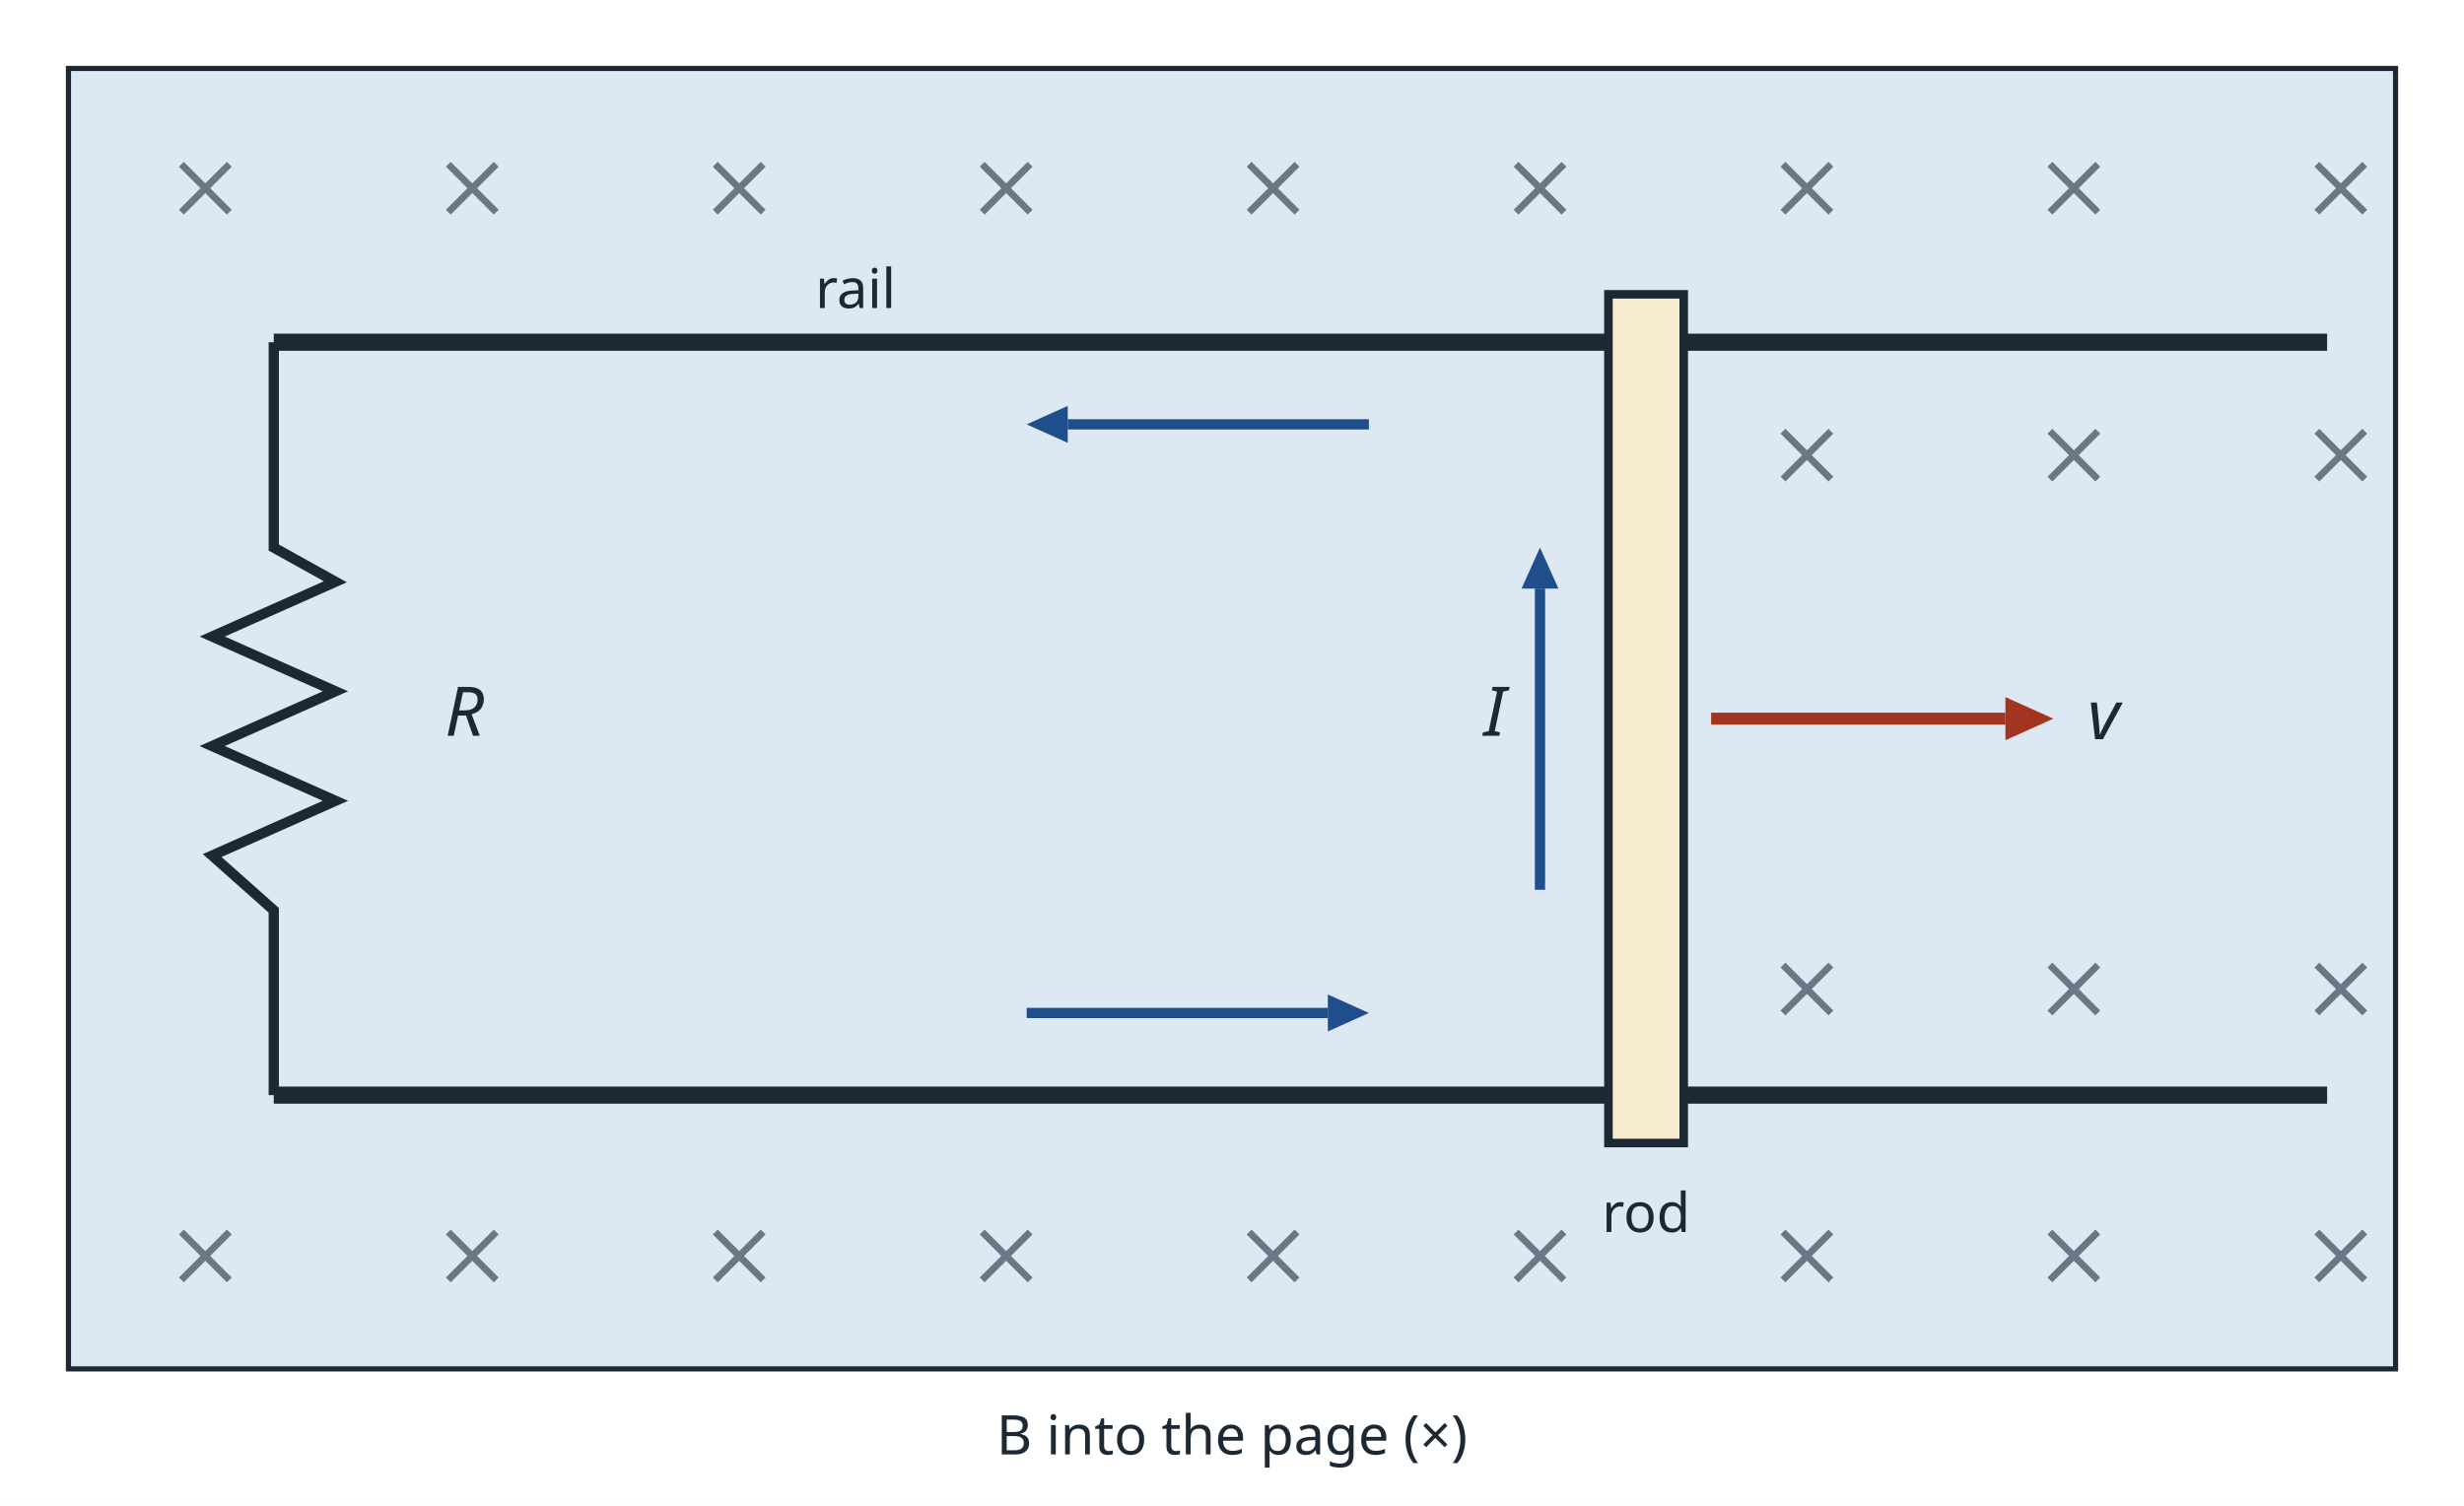
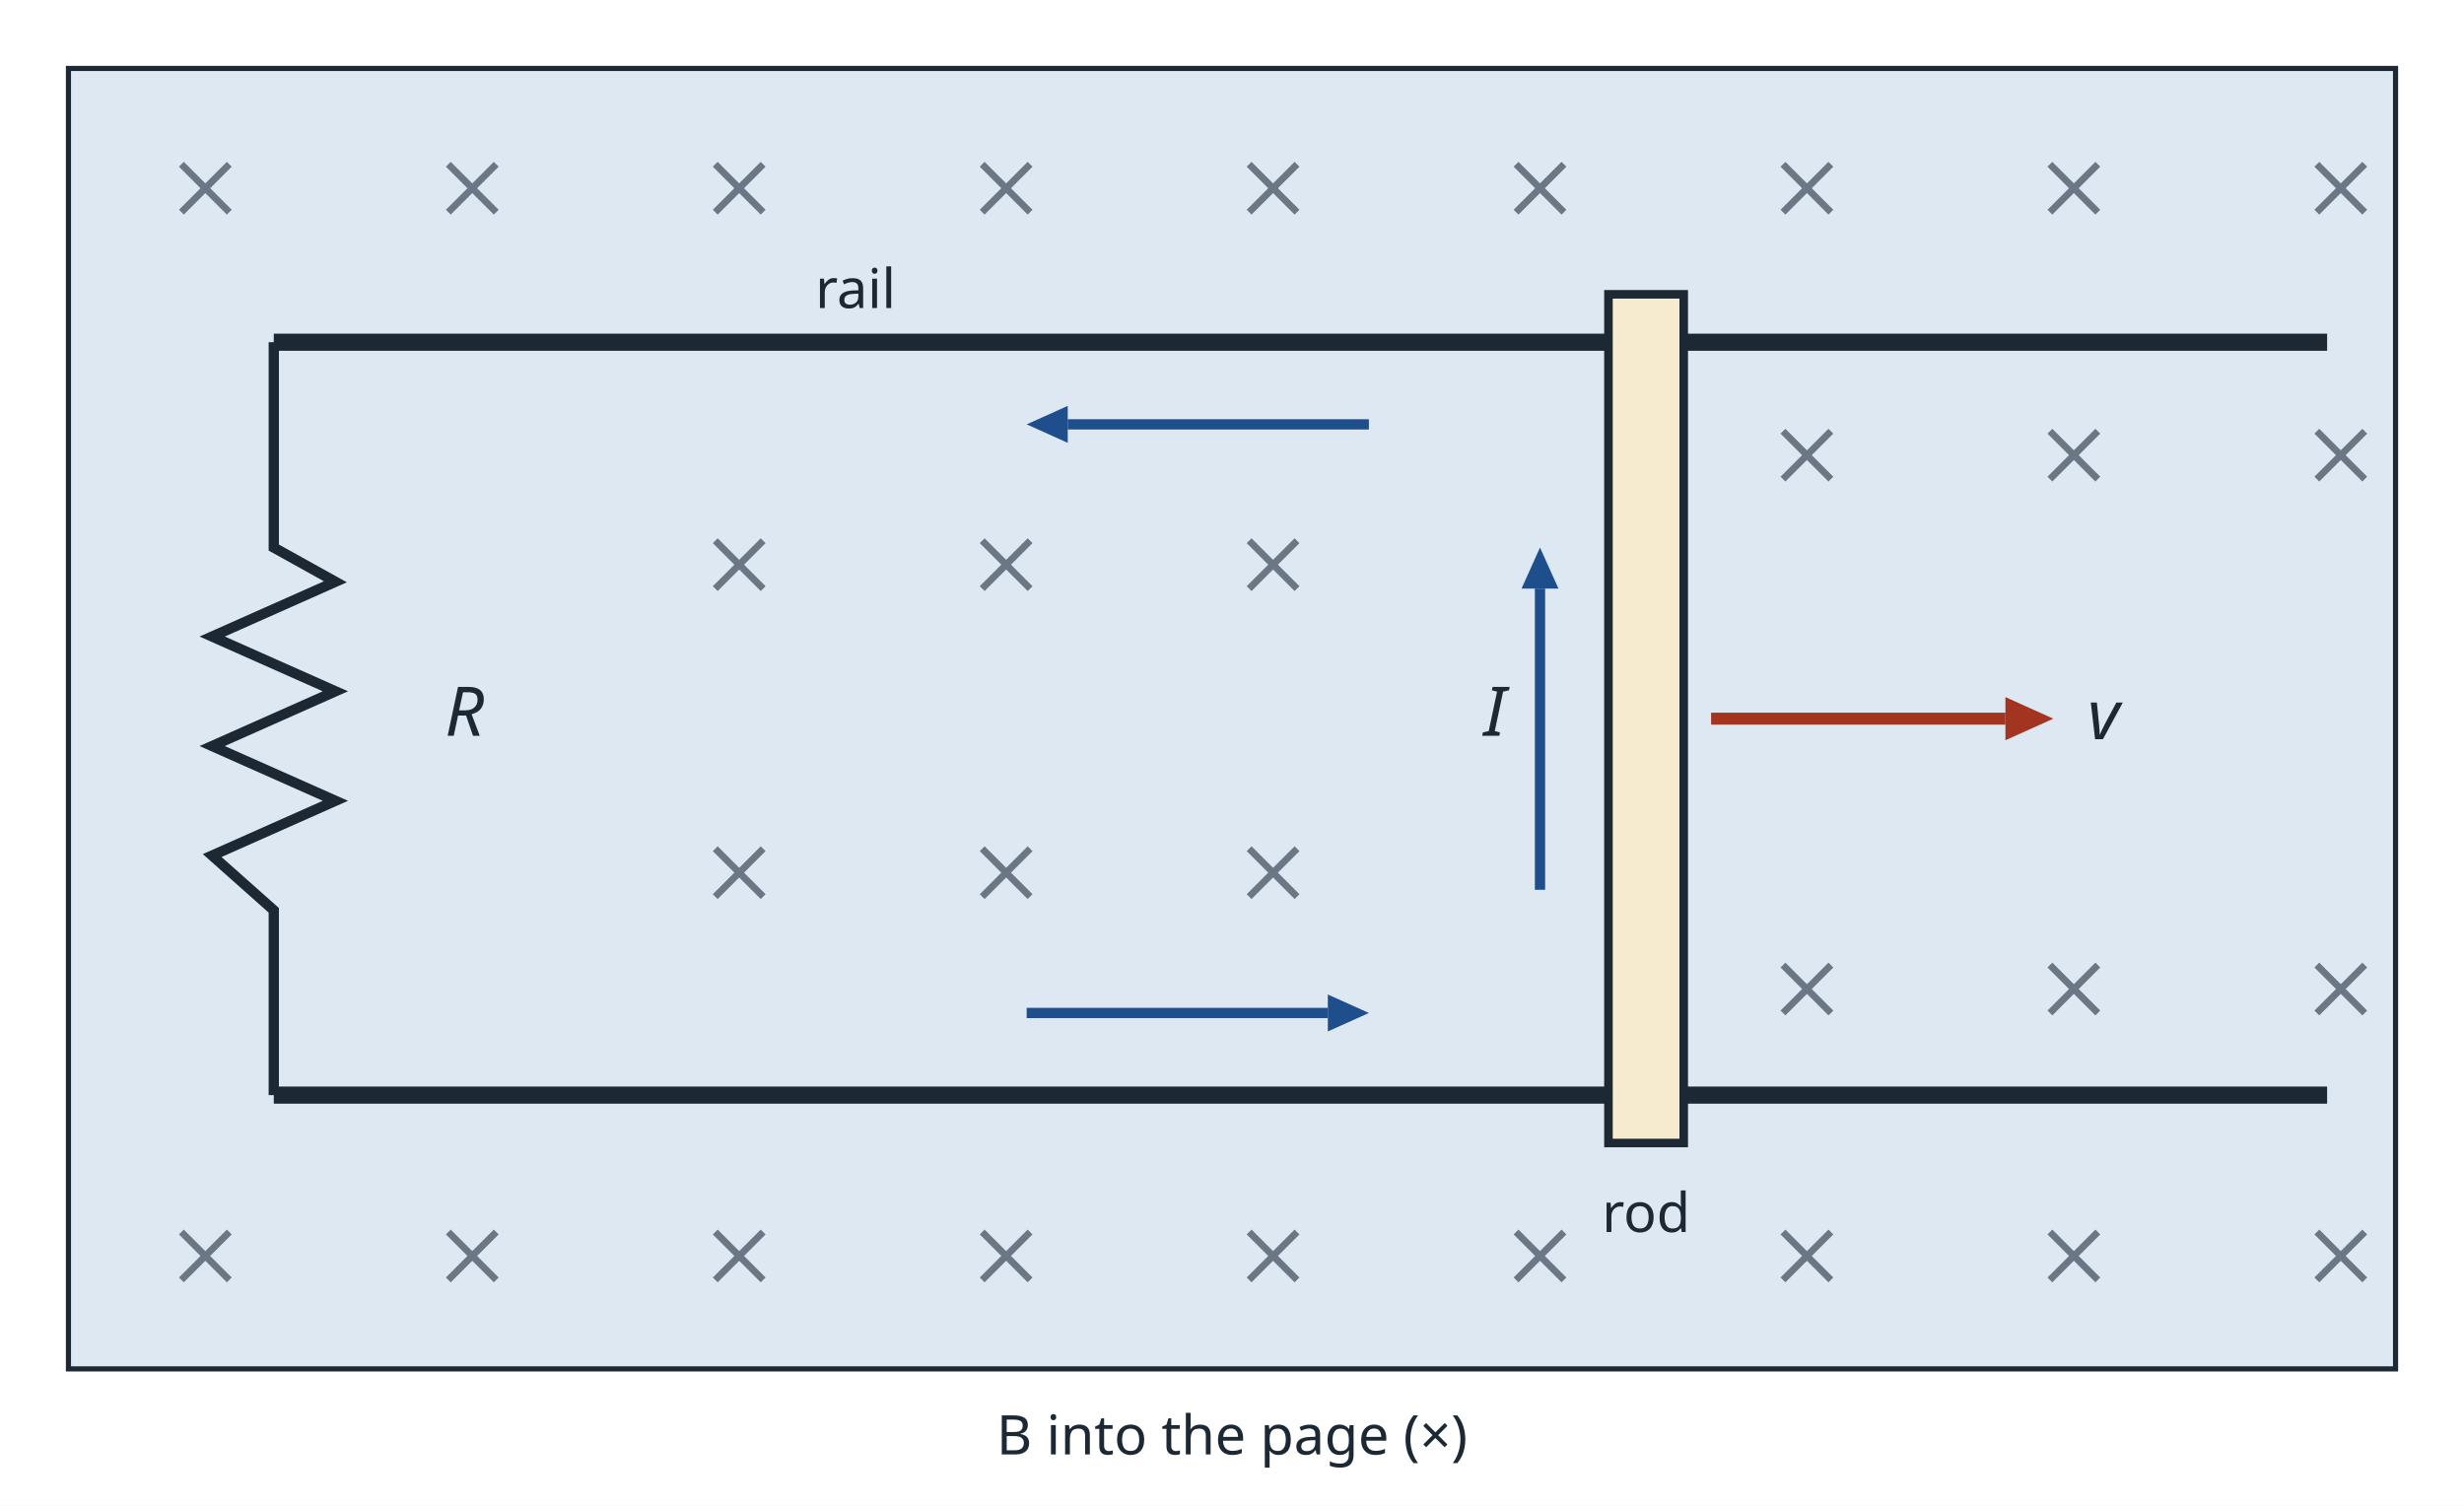
<svg xmlns="http://www.w3.org/2000/svg" viewBox="0 0 720 440" width="720" height="440" font-family="sans-serif">
  <rect width="720" height="440" fill="#ffffff" />
  <rect x="20.0" y="20.0" width="680.0" height="380.0" rx="0" fill="#dde8f3" stroke="#1c2833" stroke-width="1.5" />
  <line x1="53.0" y1="48.0" x2="67.0" y2="62.0" stroke="#6b7785" stroke-width="2" />
  <line x1="53.0" y1="62.0" x2="67.0" y2="48.0" stroke="#6b7785" stroke-width="2" />
  <line x1="53.0" y1="360.0" x2="67.0" y2="374.0" stroke="#6b7785" stroke-width="2" />
  <line x1="53.0" y1="374.0" x2="67.0" y2="360.0" stroke="#6b7785" stroke-width="2" />
  <line x1="131.0" y1="48.0" x2="145.0" y2="62.0" stroke="#6b7785" stroke-width="2" />
  <line x1="131.0" y1="62.0" x2="145.0" y2="48.0" stroke="#6b7785" stroke-width="2" />
  <line x1="131.0" y1="360.0" x2="145.0" y2="374.0" stroke="#6b7785" stroke-width="2" />
  <line x1="131.0" y1="374.0" x2="145.0" y2="360.0" stroke="#6b7785" stroke-width="2" />
  <line x1="209.0" y1="48.0" x2="223.0" y2="62.0" stroke="#6b7785" stroke-width="2" />
  <line x1="209.0" y1="62.0" x2="223.0" y2="48.0" stroke="#6b7785" stroke-width="2" />
  <line x1="209.0" y1="360.0" x2="223.0" y2="374.0" stroke="#6b7785" stroke-width="2" />
  <line x1="209.0" y1="374.0" x2="223.0" y2="360.0" stroke="#6b7785" stroke-width="2" />
  <line x1="287.0" y1="48.0" x2="301.0" y2="62.0" stroke="#6b7785" stroke-width="2" />
  <line x1="287.0" y1="62.0" x2="301.0" y2="48.0" stroke="#6b7785" stroke-width="2" />
  <line x1="287.0" y1="360.0" x2="301.0" y2="374.0" stroke="#6b7785" stroke-width="2" />
  <line x1="287.0" y1="374.0" x2="301.0" y2="360.0" stroke="#6b7785" stroke-width="2" />
  <line x1="365.0" y1="48.0" x2="379.0" y2="62.0" stroke="#6b7785" stroke-width="2" />
  <line x1="365.0" y1="62.0" x2="379.0" y2="48.0" stroke="#6b7785" stroke-width="2" />
  <line x1="365.0" y1="360.0" x2="379.0" y2="374.0" stroke="#6b7785" stroke-width="2" />
  <line x1="365.0" y1="374.0" x2="379.0" y2="360.0" stroke="#6b7785" stroke-width="2" />
  <line x1="443.0" y1="48.0" x2="457.0" y2="62.0" stroke="#6b7785" stroke-width="2" />
  <line x1="443.0" y1="62.0" x2="457.0" y2="48.0" stroke="#6b7785" stroke-width="2" />
  <line x1="443.0" y1="360.0" x2="457.0" y2="374.0" stroke="#6b7785" stroke-width="2" />
  <line x1="443.0" y1="374.0" x2="457.0" y2="360.0" stroke="#6b7785" stroke-width="2" />
  <line x1="521.0" y1="48.0" x2="535.0" y2="62.0" stroke="#6b7785" stroke-width="2" />
  <line x1="521.0" y1="62.0" x2="535.0" y2="48.0" stroke="#6b7785" stroke-width="2" />
  <line x1="521.0" y1="126.0" x2="535.0" y2="140.0" stroke="#6b7785" stroke-width="2" />
  <line x1="521.0" y1="140.0" x2="535.0" y2="126.0" stroke="#6b7785" stroke-width="2" />
  <line x1="521.0" y1="282.0" x2="535.0" y2="296.0" stroke="#6b7785" stroke-width="2" />
  <line x1="521.0" y1="296.0" x2="535.0" y2="282.0" stroke="#6b7785" stroke-width="2" />
  <line x1="521.0" y1="360.0" x2="535.0" y2="374.0" stroke="#6b7785" stroke-width="2" />
  <line x1="521.0" y1="374.0" x2="535.0" y2="360.0" stroke="#6b7785" stroke-width="2" />
  <line x1="599.0" y1="48.0" x2="613.0" y2="62.0" stroke="#6b7785" stroke-width="2" />
  <line x1="599.0" y1="62.0" x2="613.0" y2="48.0" stroke="#6b7785" stroke-width="2" />
  <line x1="599.0" y1="126.0" x2="613.0" y2="140.0" stroke="#6b7785" stroke-width="2" />
  <line x1="599.0" y1="140.0" x2="613.0" y2="126.0" stroke="#6b7785" stroke-width="2" />
  <line x1="599.0" y1="282.0" x2="613.0" y2="296.0" stroke="#6b7785" stroke-width="2" />
  <line x1="599.0" y1="296.0" x2="613.0" y2="282.0" stroke="#6b7785" stroke-width="2" />
  <line x1="599.0" y1="360.0" x2="613.0" y2="374.0" stroke="#6b7785" stroke-width="2" />
  <line x1="599.0" y1="374.0" x2="613.0" y2="360.0" stroke="#6b7785" stroke-width="2" />
  <line x1="677.0" y1="48.0" x2="691.0" y2="62.0" stroke="#6b7785" stroke-width="2" />
  <line x1="677.0" y1="62.0" x2="691.0" y2="48.0" stroke="#6b7785" stroke-width="2" />
  <line x1="677.0" y1="126.0" x2="691.0" y2="140.0" stroke="#6b7785" stroke-width="2" />
  <line x1="677.0" y1="140.0" x2="691.0" y2="126.0" stroke="#6b7785" stroke-width="2" />
  <line x1="677.0" y1="282.0" x2="691.0" y2="296.0" stroke="#6b7785" stroke-width="2" />
  <line x1="677.0" y1="296.0" x2="691.0" y2="282.0" stroke="#6b7785" stroke-width="2" />
  <line x1="677.0" y1="360.0" x2="691.0" y2="374.0" stroke="#6b7785" stroke-width="2" />
  <line x1="677.0" y1="374.0" x2="691.0" y2="360.0" stroke="#6b7785" stroke-width="2" />
+   <line x1="209.0" y1="158.0" x2="223.0" y2="172.0" stroke="#6b7785" stroke-width="2" />
+   <line x1="209.0" y1="172.0" x2="223.0" y2="158.0" stroke="#6b7785" stroke-width="2" />
+   <line x1="209.0" y1="248.0" x2="223.0" y2="262.0" stroke="#6b7785" stroke-width="2" />
+   <line x1="209.0" y1="262.0" x2="223.0" y2="248.0" stroke="#6b7785" stroke-width="2" />
+   <line x1="287.0" y1="158.0" x2="301.0" y2="172.0" stroke="#6b7785" stroke-width="2" />
+   <line x1="287.0" y1="172.0" x2="301.0" y2="158.0" stroke="#6b7785" stroke-width="2" />
+   <line x1="287.0" y1="248.0" x2="301.0" y2="262.0" stroke="#6b7785" stroke-width="2" />
+   <line x1="287.0" y1="262.0" x2="301.0" y2="248.0" stroke="#6b7785" stroke-width="2" />
+   <line x1="365.0" y1="158.0" x2="379.0" y2="172.0" stroke="#6b7785" stroke-width="2" />
+   <line x1="365.0" y1="172.0" x2="379.0" y2="158.0" stroke="#6b7785" stroke-width="2" />
+   <line x1="365.0" y1="248.0" x2="379.0" y2="262.0" stroke="#6b7785" stroke-width="2" />
+   <line x1="365.0" y1="262.0" x2="379.0" y2="248.0" stroke="#6b7785" stroke-width="2" />
  <line x1="80.0" y1="100.0" x2="680.0" y2="100.0" stroke="#1c2833" stroke-width="5" />
  <line x1="80.0" y1="320.0" x2="680.0" y2="320.0" stroke="#1c2833" stroke-width="5" />
  <path d="M 80 100 L 80 160 L 98 170 L 62 186 L 98 202 L 62 218 L 98 234 L 62 250 L 80 266 L 80 320" fill="none" stroke="#1c2833" stroke-width="3" />
  <rect x="470.0" y="86.0" width="22.0" height="248.0" rx="0" fill="#f7ebcf" stroke="#1c2833" stroke-width="2.5" />
  <line x1="500.0" y1="210.0" x2="586.0" y2="210.0" stroke="#a3341f" stroke-width="3.5" />
  <polygon points="600.0,210.0 586.0,216.3 586.0,203.7" fill="#a3341f" />
  <line x1="300.0" y1="296.0" x2="388.0" y2="296.0" stroke="#1f4e8c" stroke-width="3" />
  <polygon points="400.0,296.0 388.0,301.4 388.0,290.6" fill="#1f4e8c" />
  <line x1="400.0" y1="124.0" x2="312.0" y2="124.0" stroke="#1f4e8c" stroke-width="3" />
  <polygon points="300.0,124.0 312.0,118.6 312.0,129.4" fill="#1f4e8c" />
  <line x1="450.0" y1="260.0" x2="450.0" y2="172.0" stroke="#1f4e8c" stroke-width="3" />
  <polygon points="450.0,160.0 455.4,172.0 444.6,172.0" fill="#1f4e8c" />
  <text x="610.0" y="216.0" font-size="20" text-anchor="start" fill="#1c2833" font-style="italic">v</text>
  <text x="130.0" y="215.0" font-size="20" text-anchor="start" fill="#1c2833" font-style="italic">R</text>
  <text x="440.0" y="215.0" font-size="20" text-anchor="end" fill="#1c2833" font-style="italic">I</text>
  <text x="481.0" y="360.0" font-size="16" text-anchor="middle" fill="#1c2833">rod</text>
  <text x="360.0" y="425.0" font-size="16" text-anchor="middle" fill="#1c2833">B into the page (×)</text>
  <text x="250.0" y="90.0" font-size="16" text-anchor="middle" fill="#1c2833">rail</text>
</svg>
